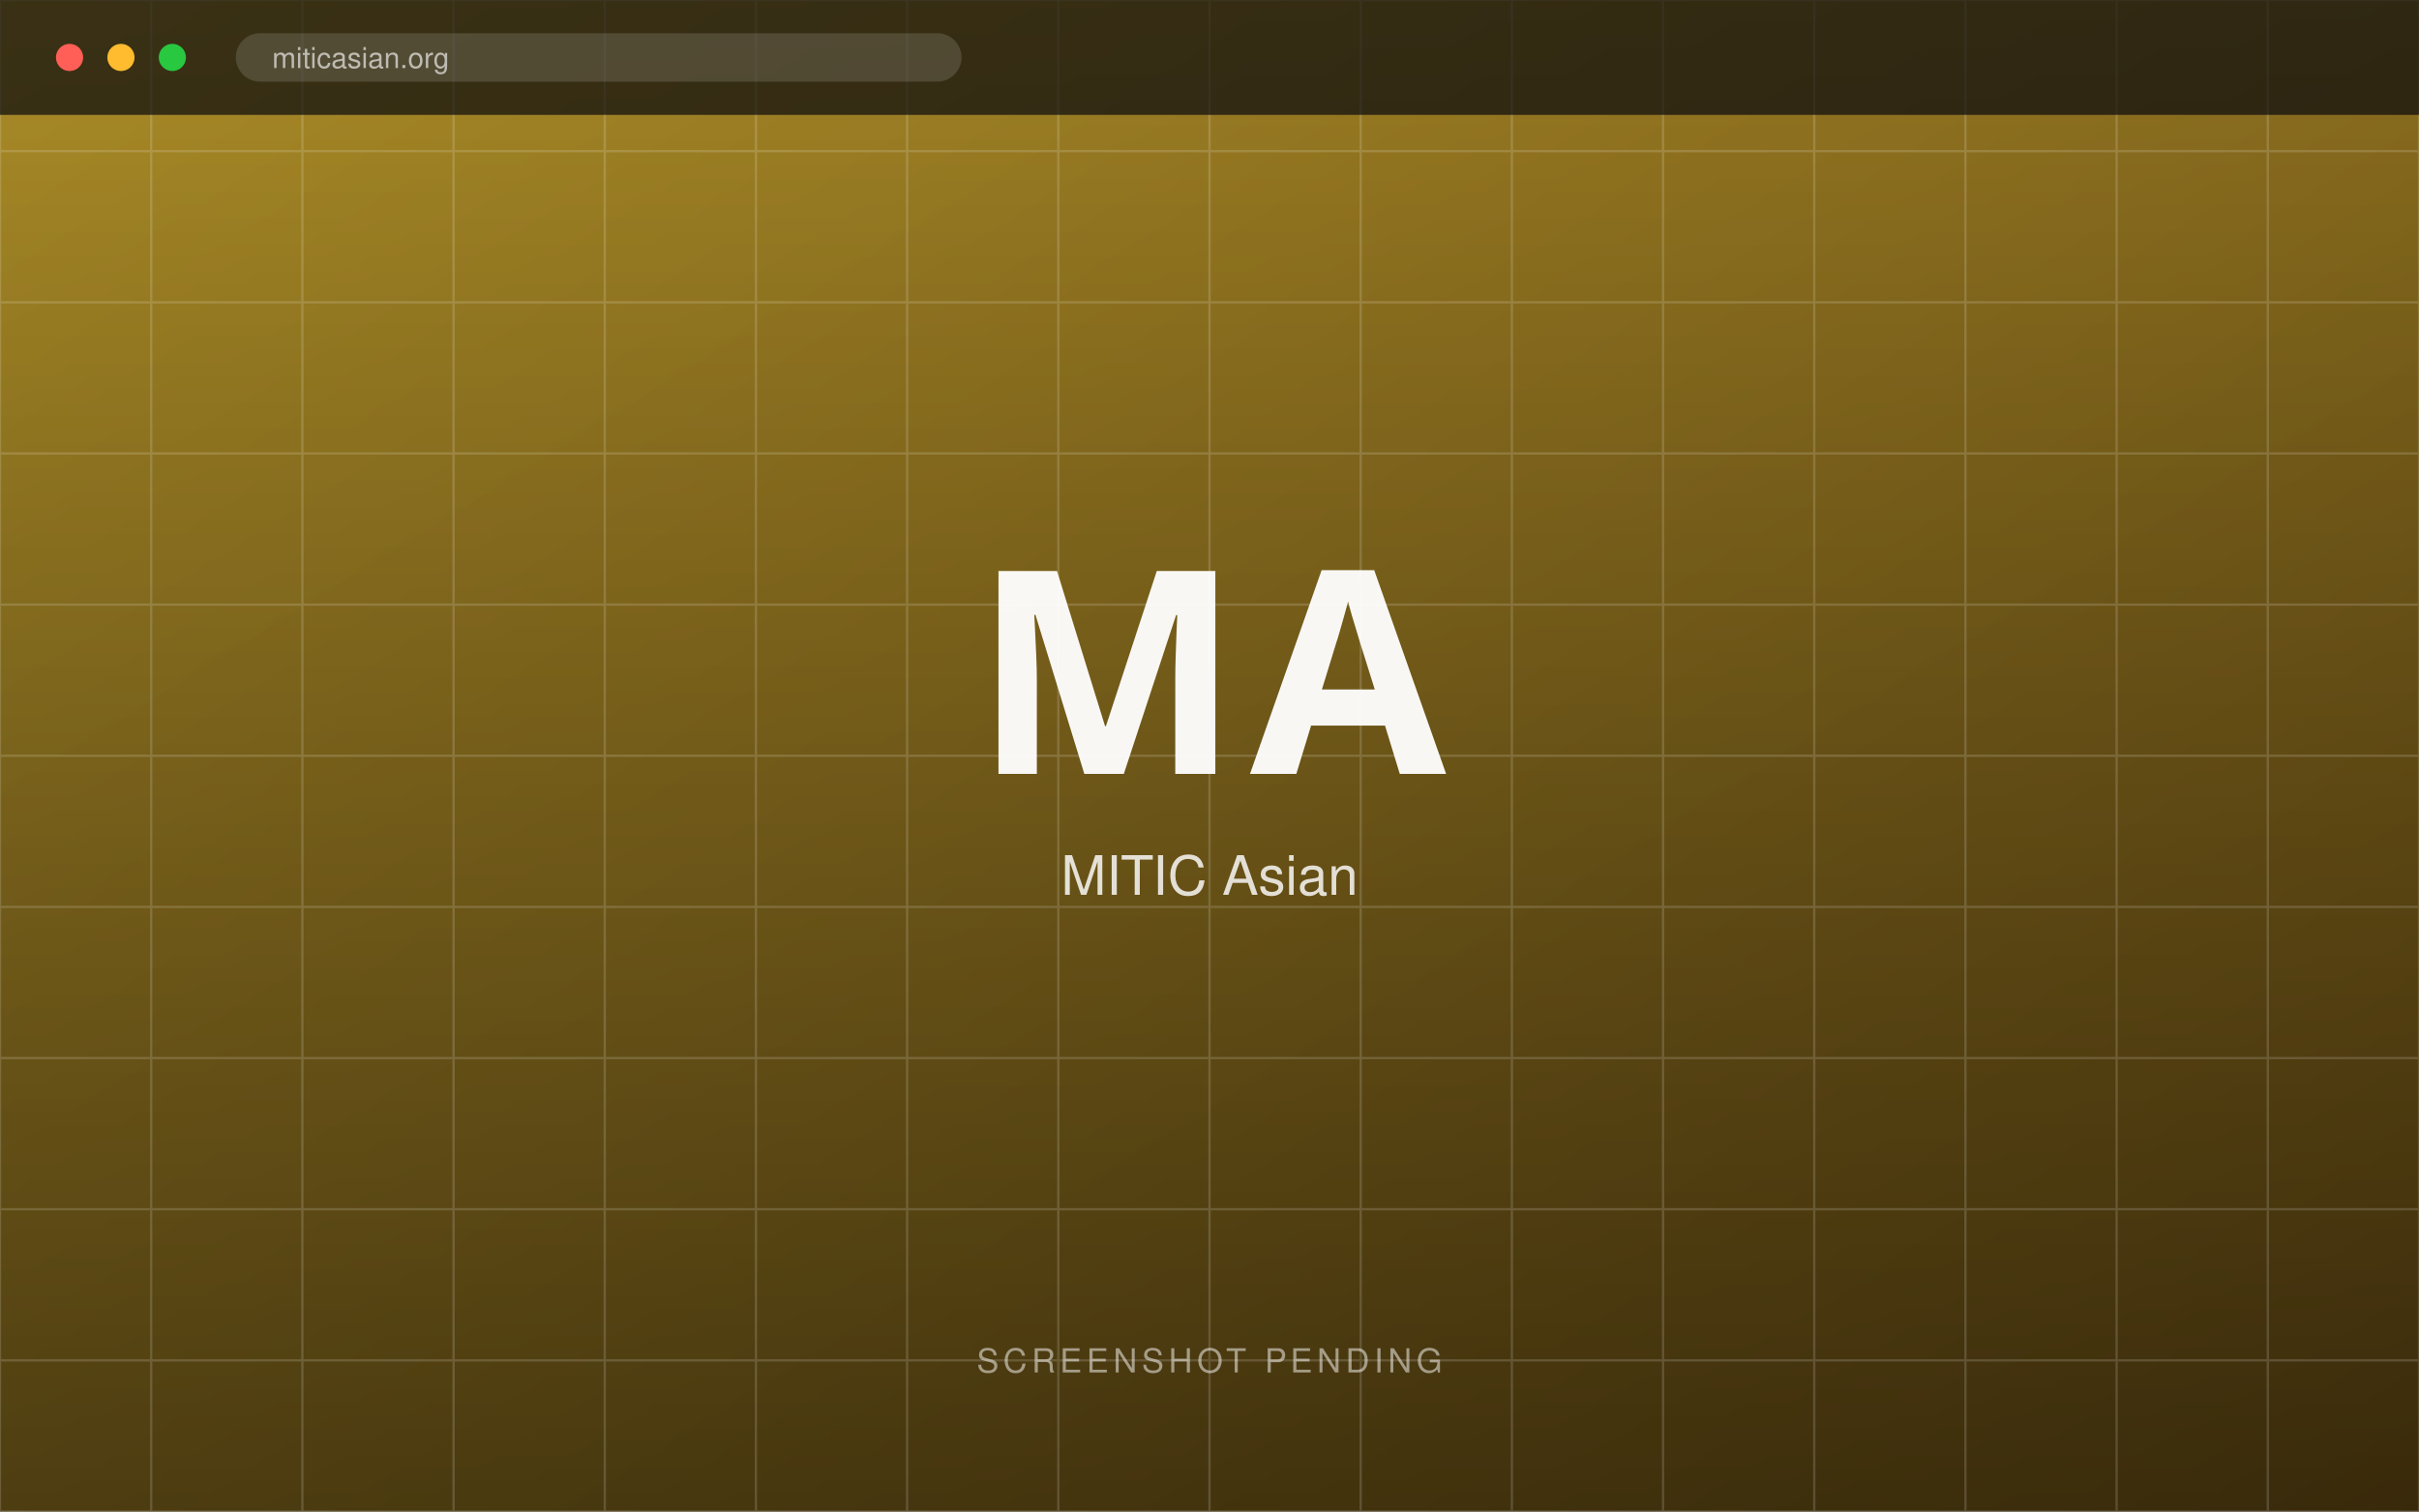
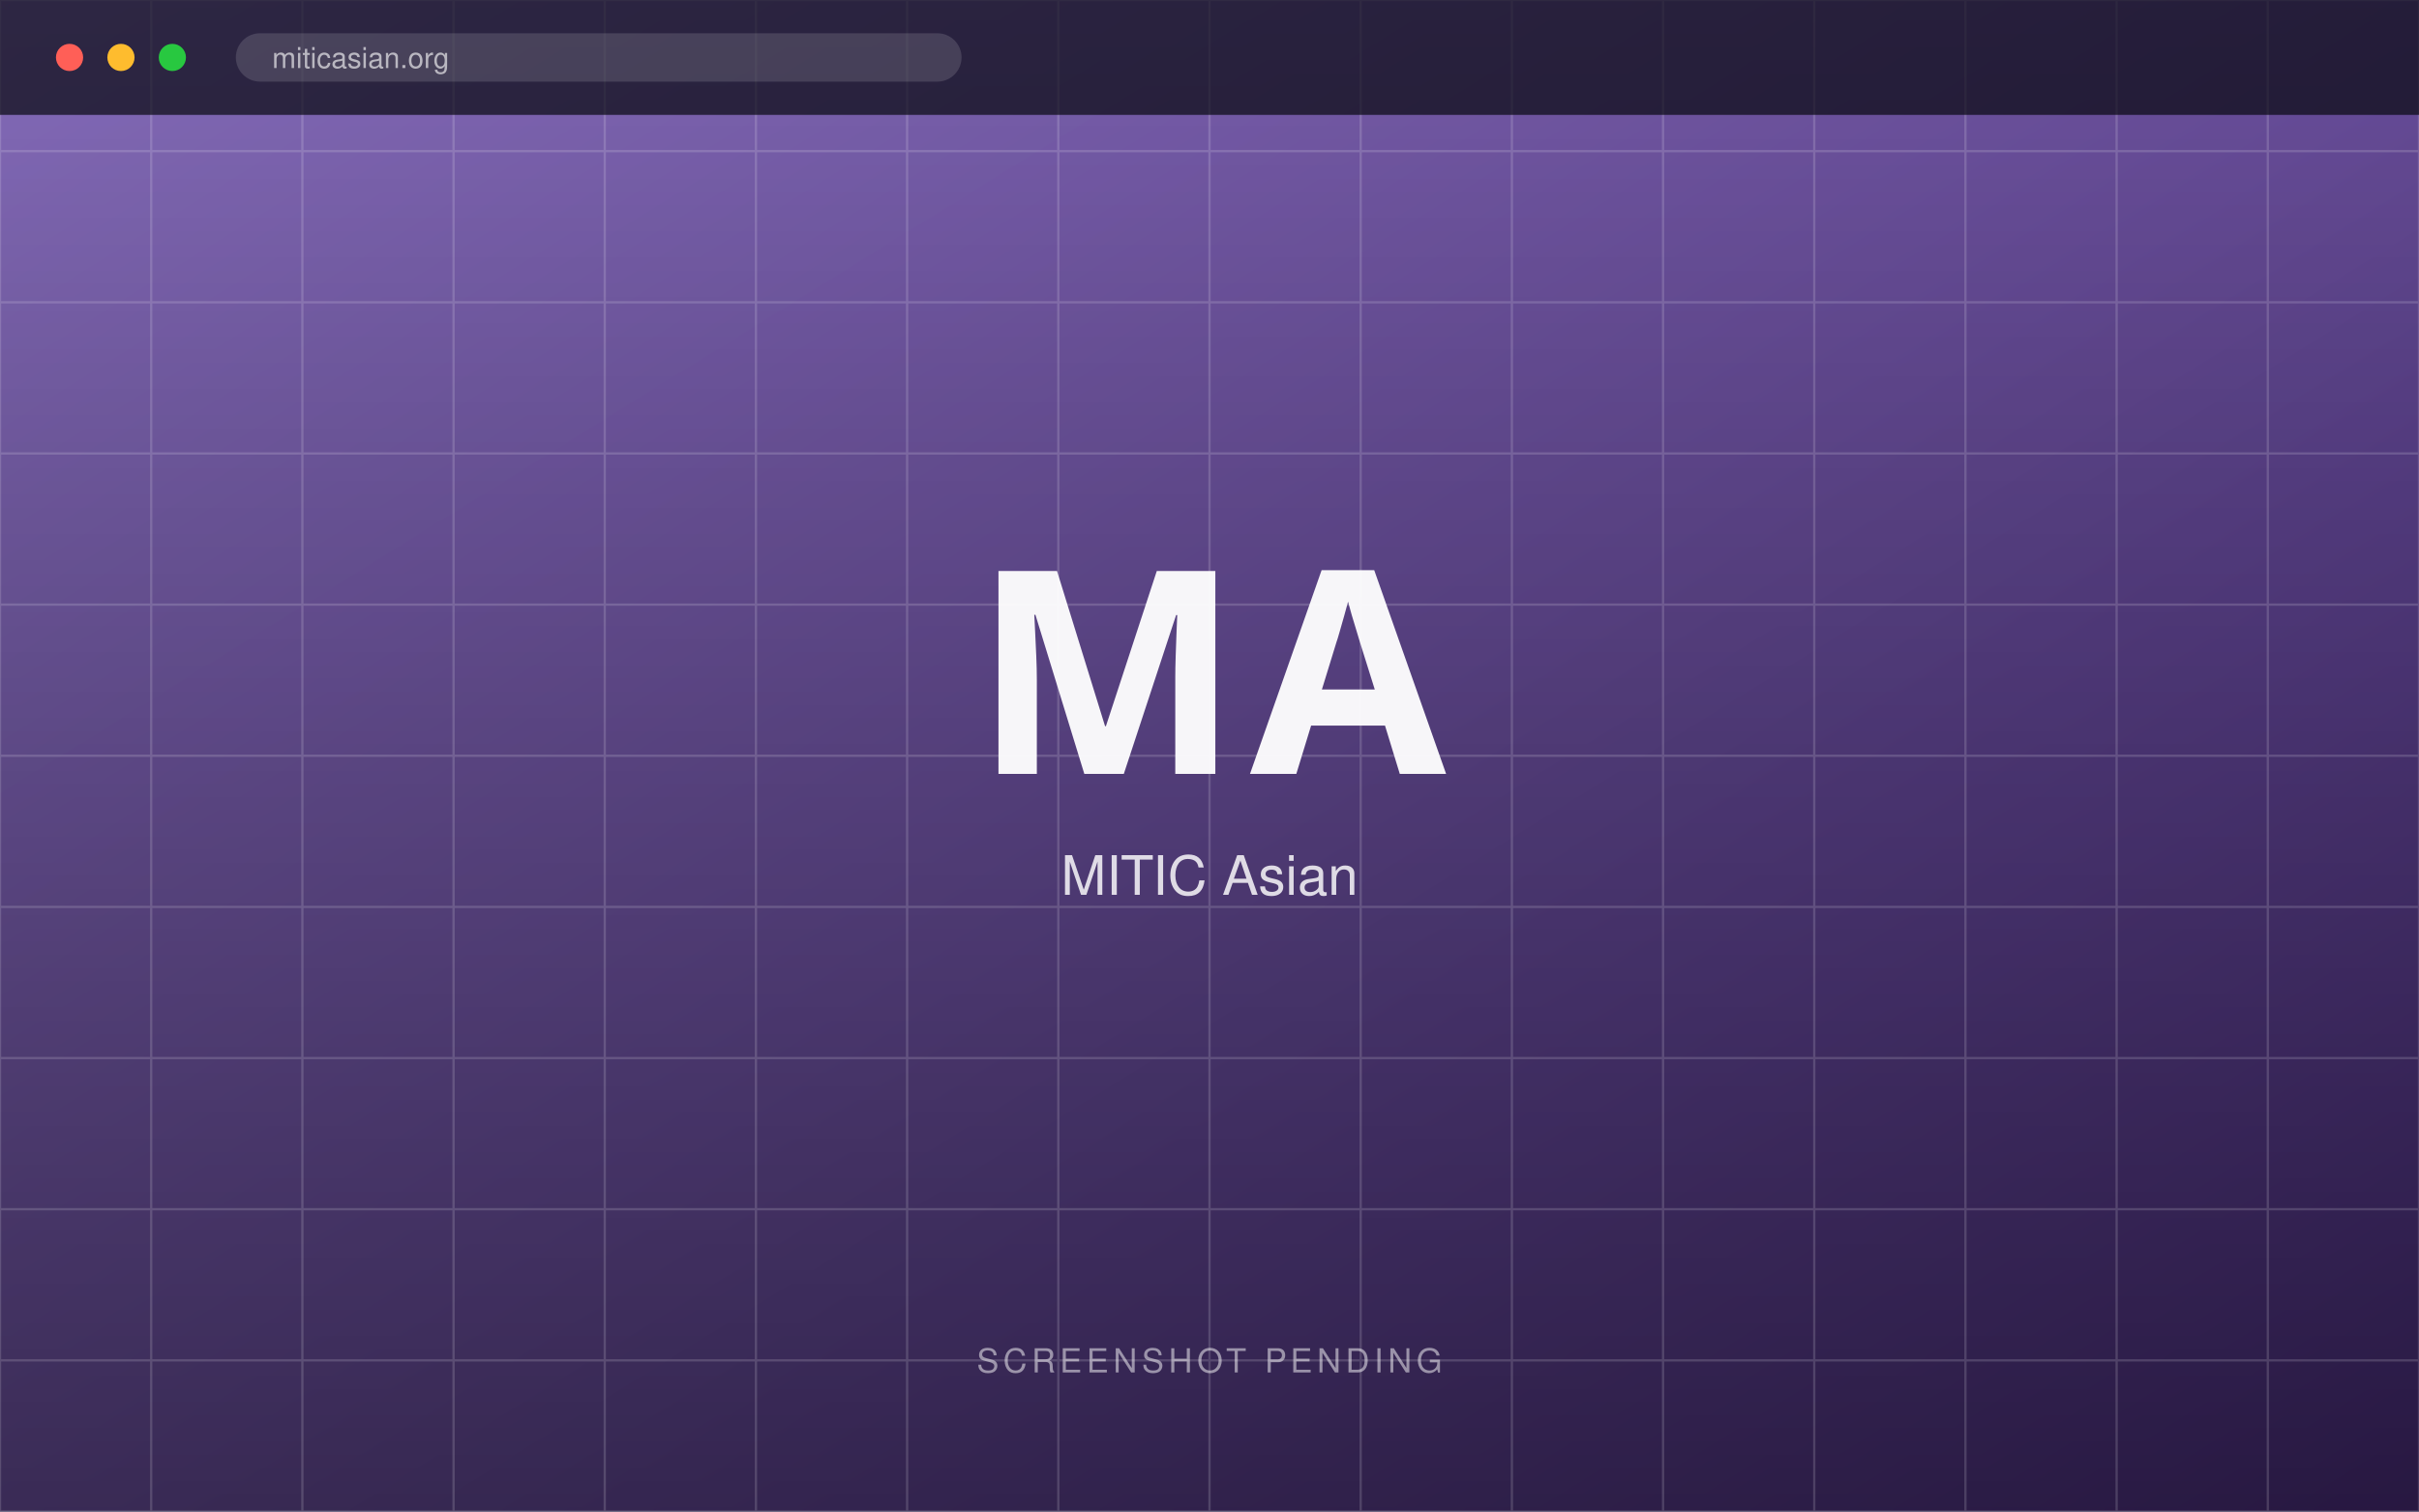
<svg xmlns="http://www.w3.org/2000/svg" viewBox="0 0 1600 1000" width="1600" height="1000" role="img" aria-label="MITIC Asian">
  <defs>
    <linearGradient id="g" x1="0" y1="0" x2="1" y2="1">
-       <stop offset="0%" stop-color="#C9A227" stop-opacity=".85" />
-       <stop offset="100%" stop-color="#6B4E12" stop-opacity=".95" />
+       <stop offset="0%" stop-color="#9B7BD4" stop-opacity=".85" />
+       <stop offset="100%" stop-color="#4A2C7A" stop-opacity=".95" />
    </linearGradient>
    <linearGradient id="v" x1="0" y1="0" x2="0" y2="1">
      <stop offset="0%" stop-color="#000" stop-opacity="0" />
      <stop offset="100%" stop-color="#000" stop-opacity=".45" />
    </linearGradient>
  </defs>
  <rect width="1600" height="1000" fill="#101C2E" />
  <rect x="0" y="0" width="1600" height="1000" fill="url(#g)" />
  <rect x="0" y="0" width="1600" height="1000" fill="url(#v)" />
  <g opacity=".16" stroke="#fff" stroke-width="1.5">
    <line x1="0" y1="0" x2="1600" y2="0" />
    <line x1="0" y1="100" x2="1600" y2="100" />
    <line x1="0" y1="200" x2="1600" y2="200" />
    <line x1="0" y1="300" x2="1600" y2="300" />
    <line x1="0" y1="400" x2="1600" y2="400" />
    <line x1="0" y1="500" x2="1600" y2="500" />
    <line x1="0" y1="600" x2="1600" y2="600" />
    <line x1="0" y1="700" x2="1600" y2="700" />
    <line x1="0" y1="800" x2="1600" y2="800" />
    <line x1="0" y1="900" x2="1600" y2="900" />
    <line x1="0" y1="1000" x2="1600" y2="1000" />
    <line x1="0" y1="0" x2="0" y2="1000" />
    <line x1="100" y1="0" x2="100" y2="1000" />
    <line x1="200" y1="0" x2="200" y2="1000" />
    <line x1="300" y1="0" x2="300" y2="1000" />
    <line x1="400" y1="0" x2="400" y2="1000" />
    <line x1="500" y1="0" x2="500" y2="1000" />
    <line x1="600" y1="0" x2="600" y2="1000" />
    <line x1="700" y1="0" x2="700" y2="1000" />
    <line x1="800" y1="0" x2="800" y2="1000" />
    <line x1="900" y1="0" x2="900" y2="1000" />
    <line x1="1000" y1="0" x2="1000" y2="1000" />
    <line x1="1100" y1="0" x2="1100" y2="1000" />
    <line x1="1200" y1="0" x2="1200" y2="1000" />
    <line x1="1300" y1="0" x2="1300" y2="1000" />
    <line x1="1400" y1="0" x2="1400" y2="1000" />
    <line x1="1500" y1="0" x2="1500" y2="1000" />
    <line x1="1600" y1="0" x2="1600" y2="1000" />
  </g>
  <rect x="0" y="0" width="1600" height="76" fill="#04060C" opacity=".68" />
  <circle cx="46" cy="38" r="9" fill="#FF5F57" />
  <circle cx="80" cy="38" r="9" fill="#FEBC2E" />
  <circle cx="114" cy="38" r="9" fill="#28C840" />
  <rect x="156" y="22" width="480" height="32" rx="16" fill="#fff" opacity=".14" />
  <text x="180" y="45" font-family="'Chakra Petch',Helvetica,Arial,sans-serif" font-size="19" fill="#fff" opacity=".62">miticasian.org</text>
  <text x="800" y="512" text-anchor="middle" font-family="'Big Shoulders Display',Haettenschweiler,'Arial Narrow',sans-serif" font-size="188" font-weight="700" fill="#fff" opacity=".95" letter-spacing="6">MA</text>
  <text x="800" y="592" text-anchor="middle" font-family="'Chakra Petch',Helvetica,Arial,sans-serif" font-size="36" font-weight="500" fill="#fff" opacity=".82">MITIC Asian</text>
  <text x="800" y="908" text-anchor="middle" font-family="'Chakra Petch',Helvetica,Arial,sans-serif" font-size="22" fill="#fff" opacity=".5" letter-spacing="3">SCREENSHOT PENDING</text>
</svg>
